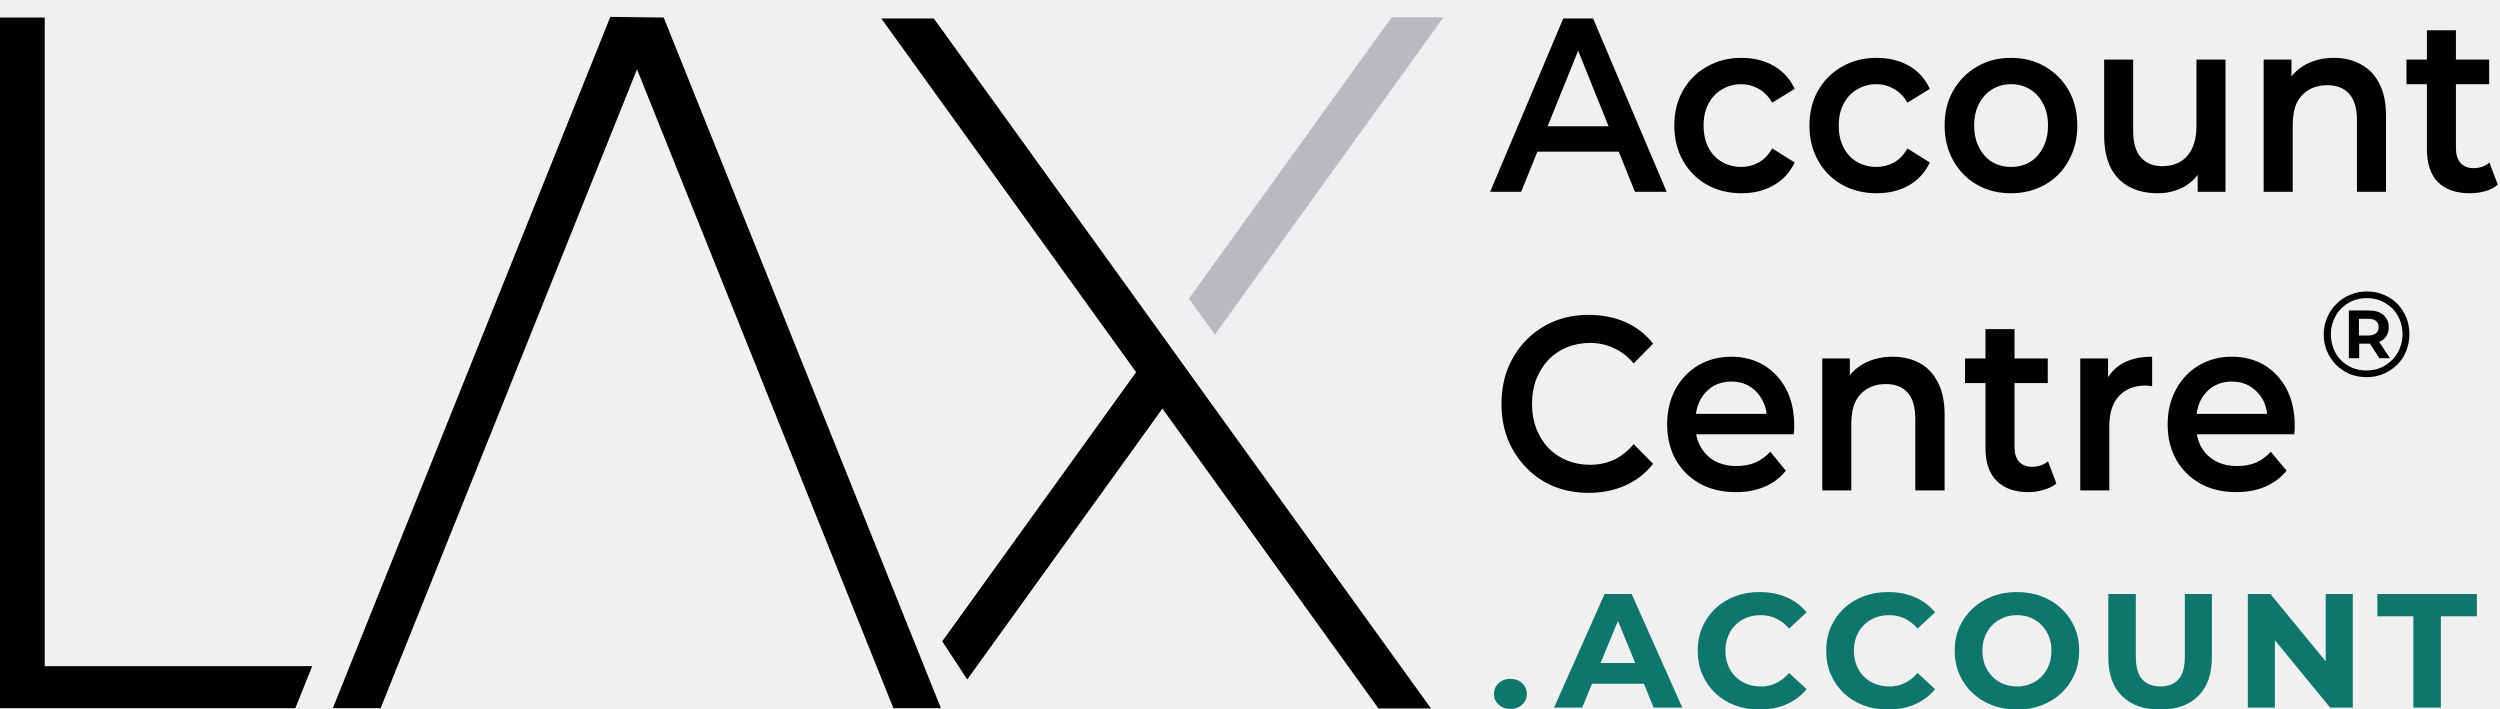
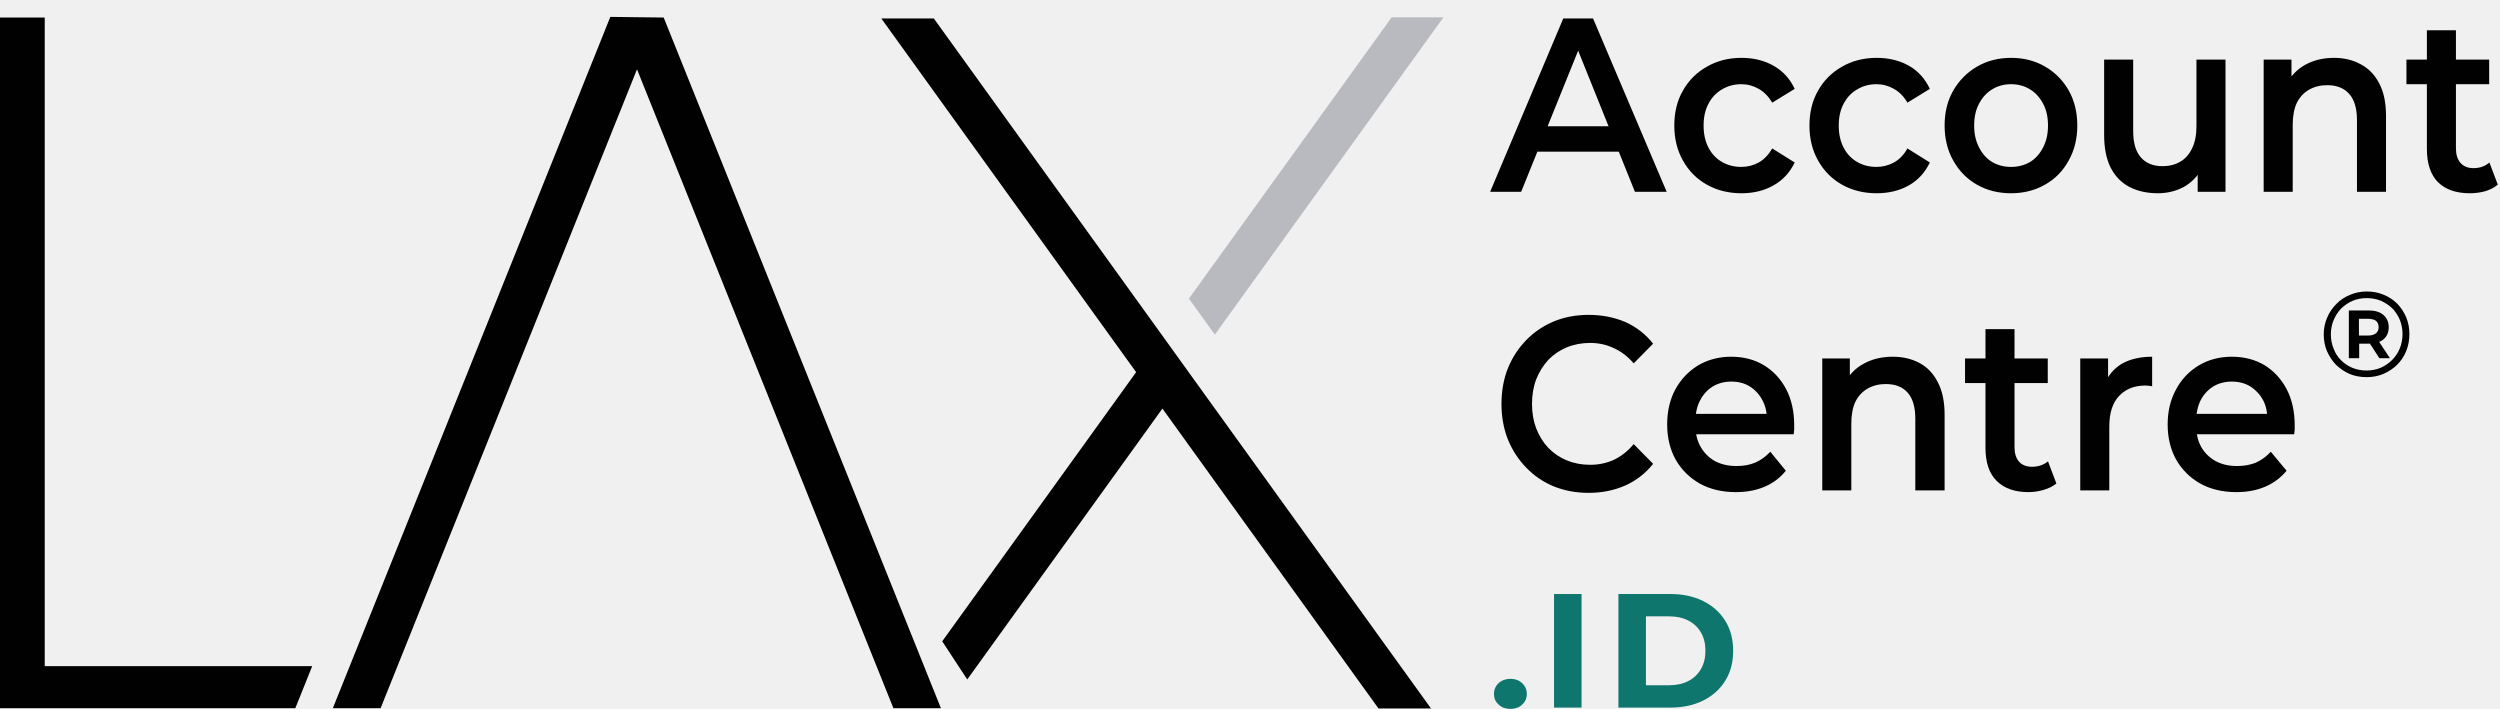
<svg xmlns="http://www.w3.org/2000/svg" viewBox="0 0 1015.5 287.96" width="1015.5" height="287.96" role="img">
  <style>.i{fill:#010101}.m{fill:#b9bac0}.d{fill:#0f766e}@media(prefers-color-scheme:dark){.i{fill:#ffffff}.d{fill:#2dd4bf}}</style>
  <g class="i">
    <path d="M18.17 270.58 L18.17 7.13 L17.08 7.13 L1.09 7.13 L0 7.13 L0 287.67 L1.09 287.67 L118.87 287.67 L119.96 287.67 L126.82 270.58 L125.73 270.58 L18.17 270.58Z" />
    <path d="M247.91 6.86L269.59 7.12L382.2 287.67L362.9 287.67L258.75 28.15L154.6 287.67L135.2 287.67Z" />
    <path d="M581.28,287.78h-21.34l-87.77-121.82-9.42,13.1-74.36,103.18L392.89,276L382.73,260.5L452.07,164.26l9.42-13.09L357.98,7.5h21.34l92.85,128.86,10.66,14.82,98.45,136.61Z" />
    <path d="M605.3 77.9 635 7.5H647.1L677 77.9H664.1L638.6 14.5H643.5L617.9 77.9ZM619 61.6 622.3 51.3H658L661.4 61.6ZM707.4 78.5Q699.5 78.5 693.3 75Q687.1 71.5 683.6 65.2Q680.1 59 680.1 51Q680.1 42.9 683.6 36.8Q687.1 30.6 693.3 27.1Q699.5 23.5 707.4 23.5Q714.8 23.5 720.4 26.7Q726.1 29.9 729 36.1L719.9 41.7Q717.6 37.9 714.4 36.1Q711.1 34.2 707.3 34.2Q703 34.2 699.5 36.3Q696 38.3 694 42.1Q692 45.8 692 51Q692 56.2 694 60Q696 63.8 699.5 65.8Q703 67.8 707.3 67.8Q711.1 67.8 714.4 66Q717.6 64.2 719.9 60.3L729 66Q726.1 72.1 720.4 75.3Q714.8 78.5 707.4 78.5ZM762.3 78.5Q754.4 78.5 748.2 75Q742 71.5 738.5 65.2Q735 59 735 51Q735 42.9 738.5 36.8Q742 30.6 748.2 27.1Q754.4 23.5 762.3 23.5Q769.7 23.5 775.4 26.7Q781 29.9 783.9 36.1L774.8 41.7Q772.6 37.9 769.3 36.1Q766 34.2 762.2 34.2Q757.9 34.2 754.4 36.3Q750.9 38.3 748.9 42.1Q746.9 45.8 746.9 51Q746.9 56.2 748.9 60Q750.9 63.8 754.4 65.8Q757.9 67.8 762.2 67.8Q766 67.8 769.3 66Q772.6 64.2 774.8 60.3L783.9 66Q781 72.1 775.4 75.3Q769.7 78.5 762.3 78.5ZM816.9 78.5Q809.1 78.5 803 75Q796.9 71.5 793.4 65.2Q789.9 59 789.9 51Q789.9 42.9 793.4 36.8Q797 30.6 803 27.1Q809.1 23.5 816.9 23.5Q824.7 23.5 830.8 27.1Q836.8 30.6 840.3 36.7Q843.8 42.9 843.8 51Q843.8 59 840.3 65.2Q836.9 71.5 830.7 75Q824.6 78.5 816.9 78.5ZM816.9 67.8Q821.2 67.8 824.6 65.8Q827.9 63.8 829.9 59.9Q831.9 56.1 831.9 51Q831.9 45.8 829.9 42.1Q827.9 38.3 824.6 36.3Q821.2 34.2 816.9 34.2Q812.6 34.2 809.2 36.3Q805.9 38.3 803.9 42.1Q801.9 45.8 801.9 51Q801.9 56.1 803.9 59.9Q805.9 63.8 809.2 65.8Q812.6 67.8 816.9 67.8ZM876.5 78.5Q870 78.5 865.1 76Q860.2 73.5 857.4 68.2Q854.7 62.9 854.7 54.8V24.2H866.5V53.2Q866.5 60.4 869.6 63.9Q872.7 67.5 878.4 67.5Q882.5 67.5 885.6 65.7Q888.7 63.9 890.4 60.3Q892.2 56.7 892.2 51.3V24.2H904V77.9H892.7V63.4L894.7 67.8Q892.1 73 887.3 75.8Q882.4 78.5 876.5 78.5ZM919.5 77.9V24.2H930.8V38.7L928.7 34.3Q931.4 29.1 936.4 26.3Q941.5 23.5 948.1 23.5Q954.2 23.5 958.9 26.1Q963.7 28.6 966.4 33.8Q969.2 39 969.2 47.1V77.9H957.4V48.8Q957.4 41.6 954.2 38.1Q951.1 34.6 945.3 34.6Q941.2 34.6 938 36.4Q934.8 38.2 933 41.7Q931.3 45.3 931.3 50.7V77.9ZM1003.2 78.5Q994.9 78.5 990.3 74Q985.8 69.4 985.8 60.5V12.3H997.6V60.2Q997.6 64 999.4 66.1Q1001.3 68.3 1004.7 68.3Q1008.6 68.3 1011.2 66L1014.6 75Q1012.5 76.8 1009.4 77.7Q1006.4 78.5 1003.2 78.5ZM977.5 34.2V24.2H1011.1V34.2Z" />
    <path d="M645.3 200.2Q637.7 200.2 631.2 197.6Q624.7 194.9 620 190Q615.2 185.1 612.5 178.5Q609.9 171.9 609.9 164.1Q609.9 156.2 612.5 149.6Q615.2 143 620 138.1Q624.8 133.2 631.3 130.5Q637.7 127.9 645.3 127.9Q653.4 127.9 660.2 130.8Q666.9 133.8 671.5 139.6L663.6 147.6Q660 143.4 655.5 141.4Q651.1 139.3 645.9 139.3Q640.8 139.3 636.4 141.1Q632.1 142.9 628.9 146.2Q625.8 149.6 624 154.1Q622.3 158.6 622.3 164.1Q622.3 169.5 624 174Q625.8 178.6 628.9 181.9Q632.1 185.2 636.4 187Q640.8 188.8 645.9 188.8Q651.1 188.8 655.5 186.8Q660 184.7 663.6 180.4L671.5 188.4Q666.9 194.2 660.2 197.2Q653.4 200.2 645.3 200.2ZM705.1 199.9Q696.7 199.9 690.4 196.4Q684.1 192.8 680.6 186.6Q677.2 180.4 677.2 172.4Q677.2 164.4 680.5 158.2Q683.9 152 689.8 148.4Q695.8 144.9 703.2 144.9Q710.7 144.9 716.4 148.3Q722.2 151.8 725.5 158Q728.8 164.3 728.8 172.7Q728.8 173.5 728.8 174.5Q728.7 175.6 728.6 176.4H686.6V168.1H722.4L717.7 170.7Q717.8 166.1 715.9 162.6Q714.1 159.1 710.8 157Q707.6 155 703.3 155Q699 155 695.7 157Q692.4 159.1 690.6 162.6Q688.7 166.2 688.7 171V173Q688.7 177.8 690.8 181.5Q692.9 185.2 696.6 187.3Q700.4 189.3 705.4 189.3Q709.7 189.3 713 187.9Q716.4 186.4 719.1 183.5L725.4 191.2Q722 195.5 716.8 197.7Q711.7 199.9 705.1 199.9ZM740.2 199.2V145.6H751.4V160.1L749.4 155.6Q752 150.4 757.1 147.7Q762.2 144.9 768.8 144.9Q774.9 144.9 779.6 147.4Q784.4 149.9 787.1 155.2Q789.9 160.4 789.9 168.5V199.2H778V170.1Q778 163 774.9 159.5Q771.8 156 766 156Q761.9 156 758.7 157.8Q755.5 159.6 753.7 163.1Q752 166.7 752 172.1V199.2ZM823.9 199.9Q815.6 199.9 811 195.3Q806.5 190.8 806.5 181.9V133.7H818.3V181.6Q818.3 185.4 820.1 187.5Q822 189.6 825.4 189.6Q829.2 189.6 831.9 187.4L835.3 196.4Q833.2 198.1 830.1 199Q827.1 199.9 823.9 199.9ZM798.2 155.6V145.6H831.8V155.6ZM845 199.2V145.6H856.3V160.3L854.9 156Q857.1 150.6 862 147.7Q867 144.9 874.2 144.9V156.9Q873.4 156.8 872.8 156.7Q872.1 156.6 871.5 156.6Q864.8 156.6 860.8 160.8Q856.8 165 856.8 173.2V199.2ZM908.4 199.9Q900 199.9 893.7 196.4Q887.4 192.8 883.9 186.6Q880.5 180.4 880.5 172.4Q880.5 164.4 883.9 158.2Q887.2 152 893.2 148.4Q899.1 144.9 906.6 144.9Q914 144.9 919.8 148.3Q925.5 151.8 928.8 158Q932.1 164.3 932.1 172.7Q932.1 173.5 932.1 174.5Q932 175.6 931.9 176.4H889.9V168.1H925.7L921 170.7Q921.1 166.1 919.3 162.6Q917.4 159.1 914.1 157Q910.9 155 906.6 155Q902.3 155 899 157Q895.7 159.1 893.9 162.6Q892.1 166.2 892.1 171V173Q892.1 177.8 894.1 181.5Q896.2 185.2 900 187.3Q903.7 189.3 908.7 189.3Q913 189.3 916.4 187.9Q919.7 186.4 922.4 183.5L928.8 191.2Q925.3 195.5 920.1 197.7Q915 199.9 908.4 199.9ZM961.3 153.2Q957.6 153.2 954.4 151.9Q951.3 150.5 948.9 148.2Q946.6 145.8 945.2 142.6Q943.9 139.5 943.9 135.8Q943.9 132.2 945.3 129Q946.6 125.9 949 123.5Q951.3 121.1 954.5 119.8Q957.7 118.4 961.4 118.4Q965.1 118.4 968.2 119.7Q971.4 121 973.8 123.4Q976.1 125.8 977.4 128.9Q978.7 132 978.7 135.7Q978.7 139.4 977.4 142.6Q976.1 145.8 973.7 148.2Q971.3 150.5 968.1 151.9Q965 153.2 961.3 153.2ZM966.5 145.5 961.7 138.1H965.9L970.8 145.5ZM961.3 150.5Q964.4 150.5 967 149.4Q969.7 148.2 971.7 146.2Q973.7 144.2 974.8 141.5Q975.9 138.8 975.9 135.7Q975.9 132.6 974.8 129.9Q973.7 127.3 971.8 125.3Q969.8 123.4 967.2 122.2Q964.5 121.1 961.4 121.1Q958.2 121.1 955.6 122.2Q952.9 123.4 950.9 125.4Q949 127.4 947.9 130.1Q946.8 132.7 946.8 135.8Q946.8 138.9 947.9 141.6Q948.9 144.3 950.9 146.3Q952.9 148.3 955.5 149.4Q958.2 150.5 961.3 150.5ZM954.1 145.5V126.1H962.1Q966 126.1 968.1 127.9Q970.3 129.8 970.3 132.9Q970.3 136.1 968.1 137.9Q966 139.6 962.1 139.6H958.3V145.5ZM958.2 136.3H961.9Q963.9 136.3 965.1 135.4Q966.2 134.5 966.2 132.9Q966.2 131.2 965.1 130.3Q963.9 129.5 961.9 129.5H958.2Z" />
  </g>
  <g class="m">
    <path d="M493.47 135.92 L586.33 7.04 L565.29 7.04 L482.94 121.29 L485.89 125.39 L493.47 135.92Z" />
  </g>
  <g class="d">
    <path transform="translate(-18 0)" d="M636.32,277.51c-1.26-1.18-2.84-1.77-4.76-1.77s-3.59.59-4.83,1.77c-1.25,1.18-1.88,2.64-1.88,4.4s.62,3.15,1.88,4.3c.87.81,1.9,1.34,3.13,1.57.53.12,1.1.17,1.7.17s1.14-.06,1.66-.17c1.2-.23,2.24-.76,3.1-1.57,1.24-1.15,1.88-2.6,1.88-4.3s-.63-3.22-1.88-4.4Z" />
-     <path transform="translate(631.9289 287.42) scale(0.0659)" d="M-10.3 0 301.2 -700H468.3L780.3 0H603.9L350.1 -614.7H417L163.3 0ZM148.8 -147.1 193 -274.6H549.9L594.6 -147.1Z" />
-     <path transform="translate(687.0829 287.42) scale(0.0659)" d="M418.5 12.2Q336.6 12.2 267 -14.3Q197.4 -40.8 146.3 -89.5Q95.2 -138.3 66.7 -204.5Q38.3 -270.6 38.3 -350Q38.3 -429.4 66.7 -495.5Q95.2 -561.7 146.6 -610.5Q198 -659.2 267.6 -685.7Q337.2 -712.2 419 -712.2Q511.1 -712.2 585.4 -680.3Q659.8 -648.4 709.6 -586.9L601.4 -487.1Q566.1 -527.8 522.6 -548.7Q479.1 -569.7 427.2 -569.7Q379.3 -569.7 339.5 -553.9Q299.7 -538 270.6 -508.8Q241.4 -479.5 225.3 -439.1Q209.3 -398.7 209.3 -350Q209.3 -301.3 225.3 -260.9Q241.4 -220.5 270.6 -191.2Q299.7 -162 339.5 -146.1Q379.3 -130.3 427.2 -130.3Q479.1 -130.3 522.6 -151.3Q566.1 -172.2 601.4 -213.4L709.6 -113.6Q659.8 -52.6 585.4 -20.2Q511.1 12.2 418.5 12.2Z" />
-     <path transform="translate(739.2708 287.42) scale(0.0659)" d="M418.5 12.2Q336.6 12.2 267 -14.3Q197.4 -40.8 146.3 -89.5Q95.2 -138.3 66.7 -204.5Q38.3 -270.6 38.3 -350Q38.3 -429.4 66.7 -495.5Q95.2 -561.7 146.6 -610.5Q198 -659.2 267.6 -685.7Q337.2 -712.2 419 -712.2Q511.1 -712.2 585.4 -680.3Q659.8 -648.4 709.6 -586.9L601.4 -487.1Q566.1 -527.8 522.6 -548.7Q479.1 -569.7 427.2 -569.7Q379.3 -569.7 339.5 -553.9Q299.7 -538 270.6 -508.8Q241.4 -479.5 225.3 -439.1Q209.3 -398.7 209.3 -350Q209.3 -301.3 225.3 -260.9Q241.4 -220.5 270.6 -191.2Q299.7 -162 339.5 -146.1Q379.3 -130.3 427.2 -130.3Q479.1 -130.3 522.6 -151.3Q566.1 -172.2 601.4 -213.4L709.6 -113.6Q659.8 -52.6 585.4 -20.2Q511.1 12.2 418.5 12.2Z" />
-     <path transform="translate(791.4586 287.42) scale(0.0659)" d="M422.7 12.2Q339.8 12.2 269.3 -14.8Q198.9 -41.8 147.3 -90.8Q95.6 -139.7 66.9 -205.8Q38.3 -271.8 38.3 -350.2Q38.3 -428.6 66.9 -494.4Q95.6 -560.1 147.3 -609.2Q199 -658.3 269.3 -685.3Q339.5 -712.2 422.4 -712.2Q505.6 -712.2 575.5 -685.4Q645.4 -658.5 697 -609.6Q748.6 -560.6 777.2 -494.7Q805.9 -428.8 805.9 -350.2Q805.9 -271.5 777.2 -205.3Q748.6 -139.2 697 -90.3Q645.4 -41.5 575.5 -14.6Q505.6 12.2 422.7 12.2ZM422.3 -130.3Q467.9 -130.3 506.5 -146.2Q545.1 -162.1 573.9 -191.3Q602.8 -220.6 618.8 -260.9Q634.9 -301.2 634.9 -350.2Q634.9 -399.2 618.9 -439.3Q602.9 -479.3 574 -508.6Q545.2 -537.8 506.6 -553.8Q467.9 -569.7 422.4 -569.7Q376.8 -569.7 338.1 -553.7Q299.3 -537.8 270.3 -508.5Q241.4 -479.2 225.3 -439.1Q209.3 -399 209.3 -350.2Q209.3 -301.4 225.3 -261.1Q241.4 -220.8 270.2 -191.4Q299.1 -162 338 -146.1Q376.8 -130.3 422.3 -130.3Z" />
-     <path transform="translate(851.4903 287.42) scale(0.0659)" d="M393.6 12.2Q243.5 12.2 159 -71Q74.4 -154.2 74.4 -309V-700H244V-314.4Q244 -216.9 283.9 -173.6Q323.8 -130.3 395.1 -130.3Q466.9 -130.3 506.5 -173.6Q546.2 -216.9 546.2 -314.4V-700H712.8V-309Q712.8 -154.2 628.3 -71Q543.7 12.2 393.6 12.2Z" />
-     <path transform="translate(907.7648 287.42) scale(0.0659)" d="M80.4 0V-700H219.9L627.7 -203.2H560.6V-700H727.4V0H587.9L180.1 -496.8H247.2V0Z" />
-     <path transform="translate(965.4236 287.42) scale(0.0659)" d="M225.9 0V-562.8H4V-700H617.3V-562.8H395.4V0Z" />
+     <path transform="translate(625.9505 287.42) scale(0.0659)" d="M80.4 0V-700H250V0Z" />
+     <path transform="translate(652.1022 287.42) scale(0.0659)" d="M80.4 0V-700H400.9Q515.7 -700 602.8 -656.7Q689.9 -613.4 738.8 -535.1Q787.7 -456.8 787.7 -350Q787.7 -243.6 738.8 -165.1Q689.9 -86.6 602.8 -43.3Q515.7 0 400.9 0ZM250 -137.7H393.1Q461.1 -137.7 511.1 -163.5Q561.1 -189.3 588.9 -237.2Q616.7 -285 616.7 -350Q616.7 -416 588.9 -463.3Q561.1 -510.7 511.1 -536.5Q461.1 -562.3 393.1 -562.3H250Z" />
  </g>
</svg>
